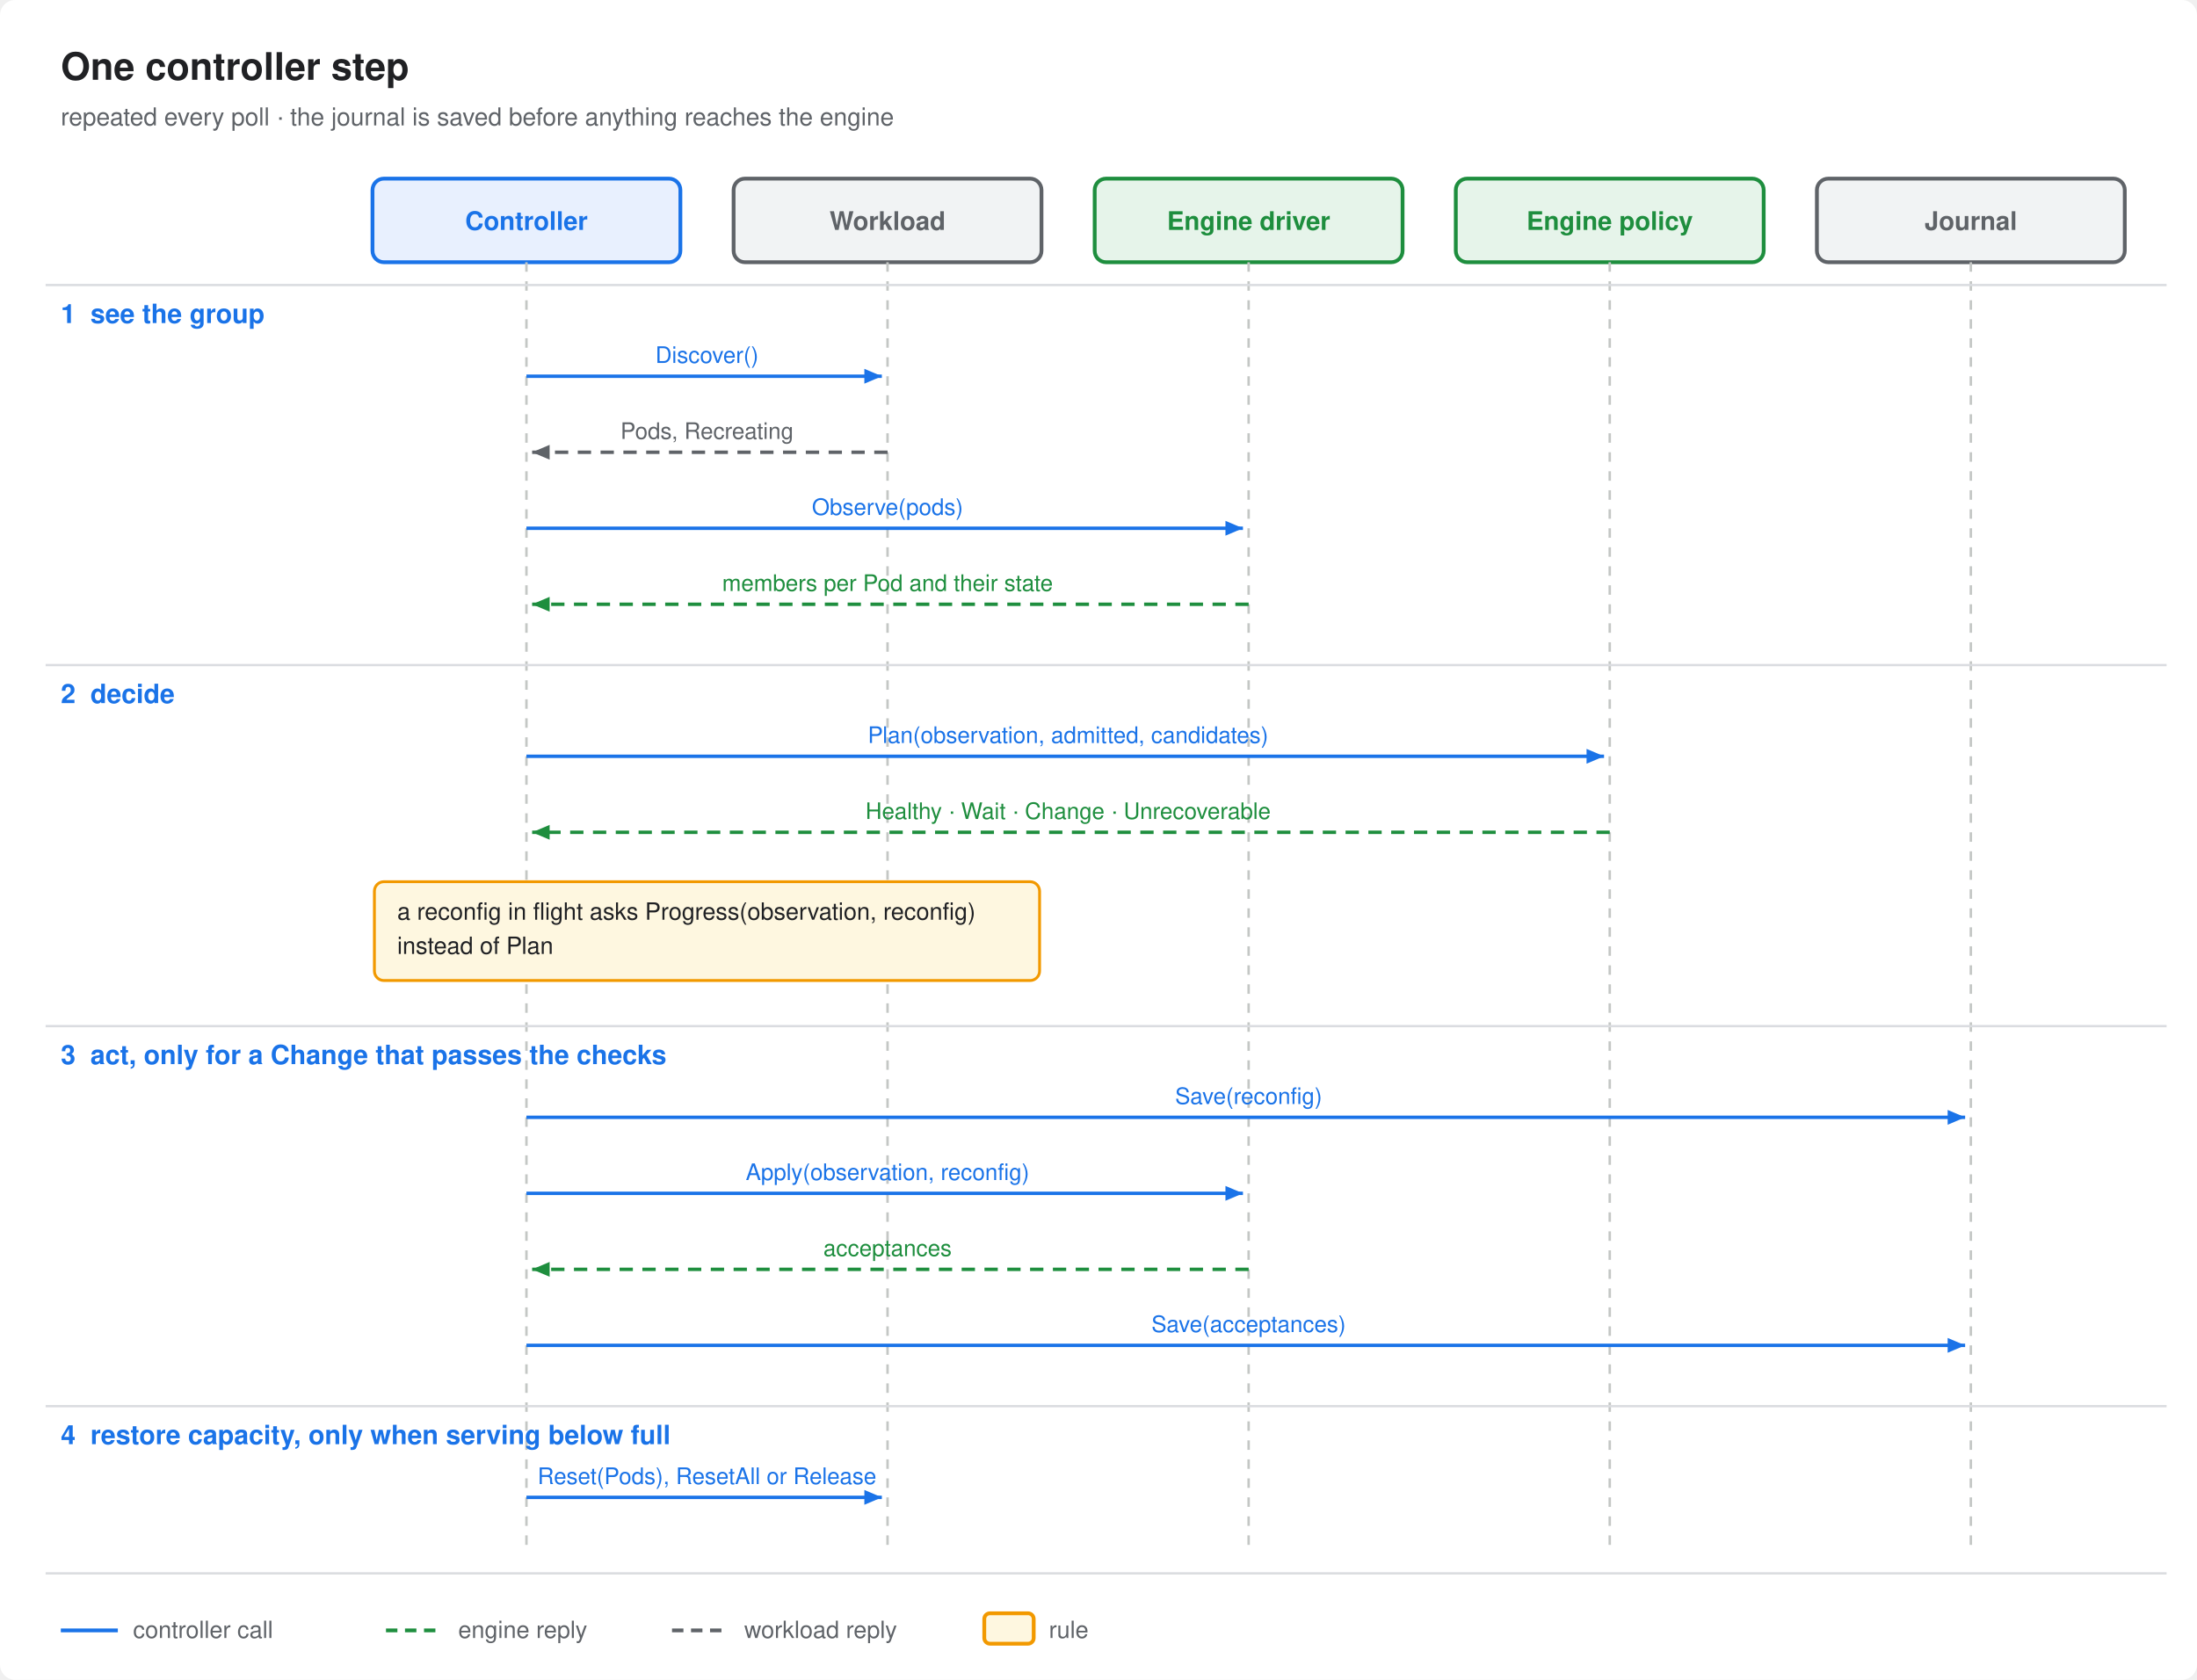
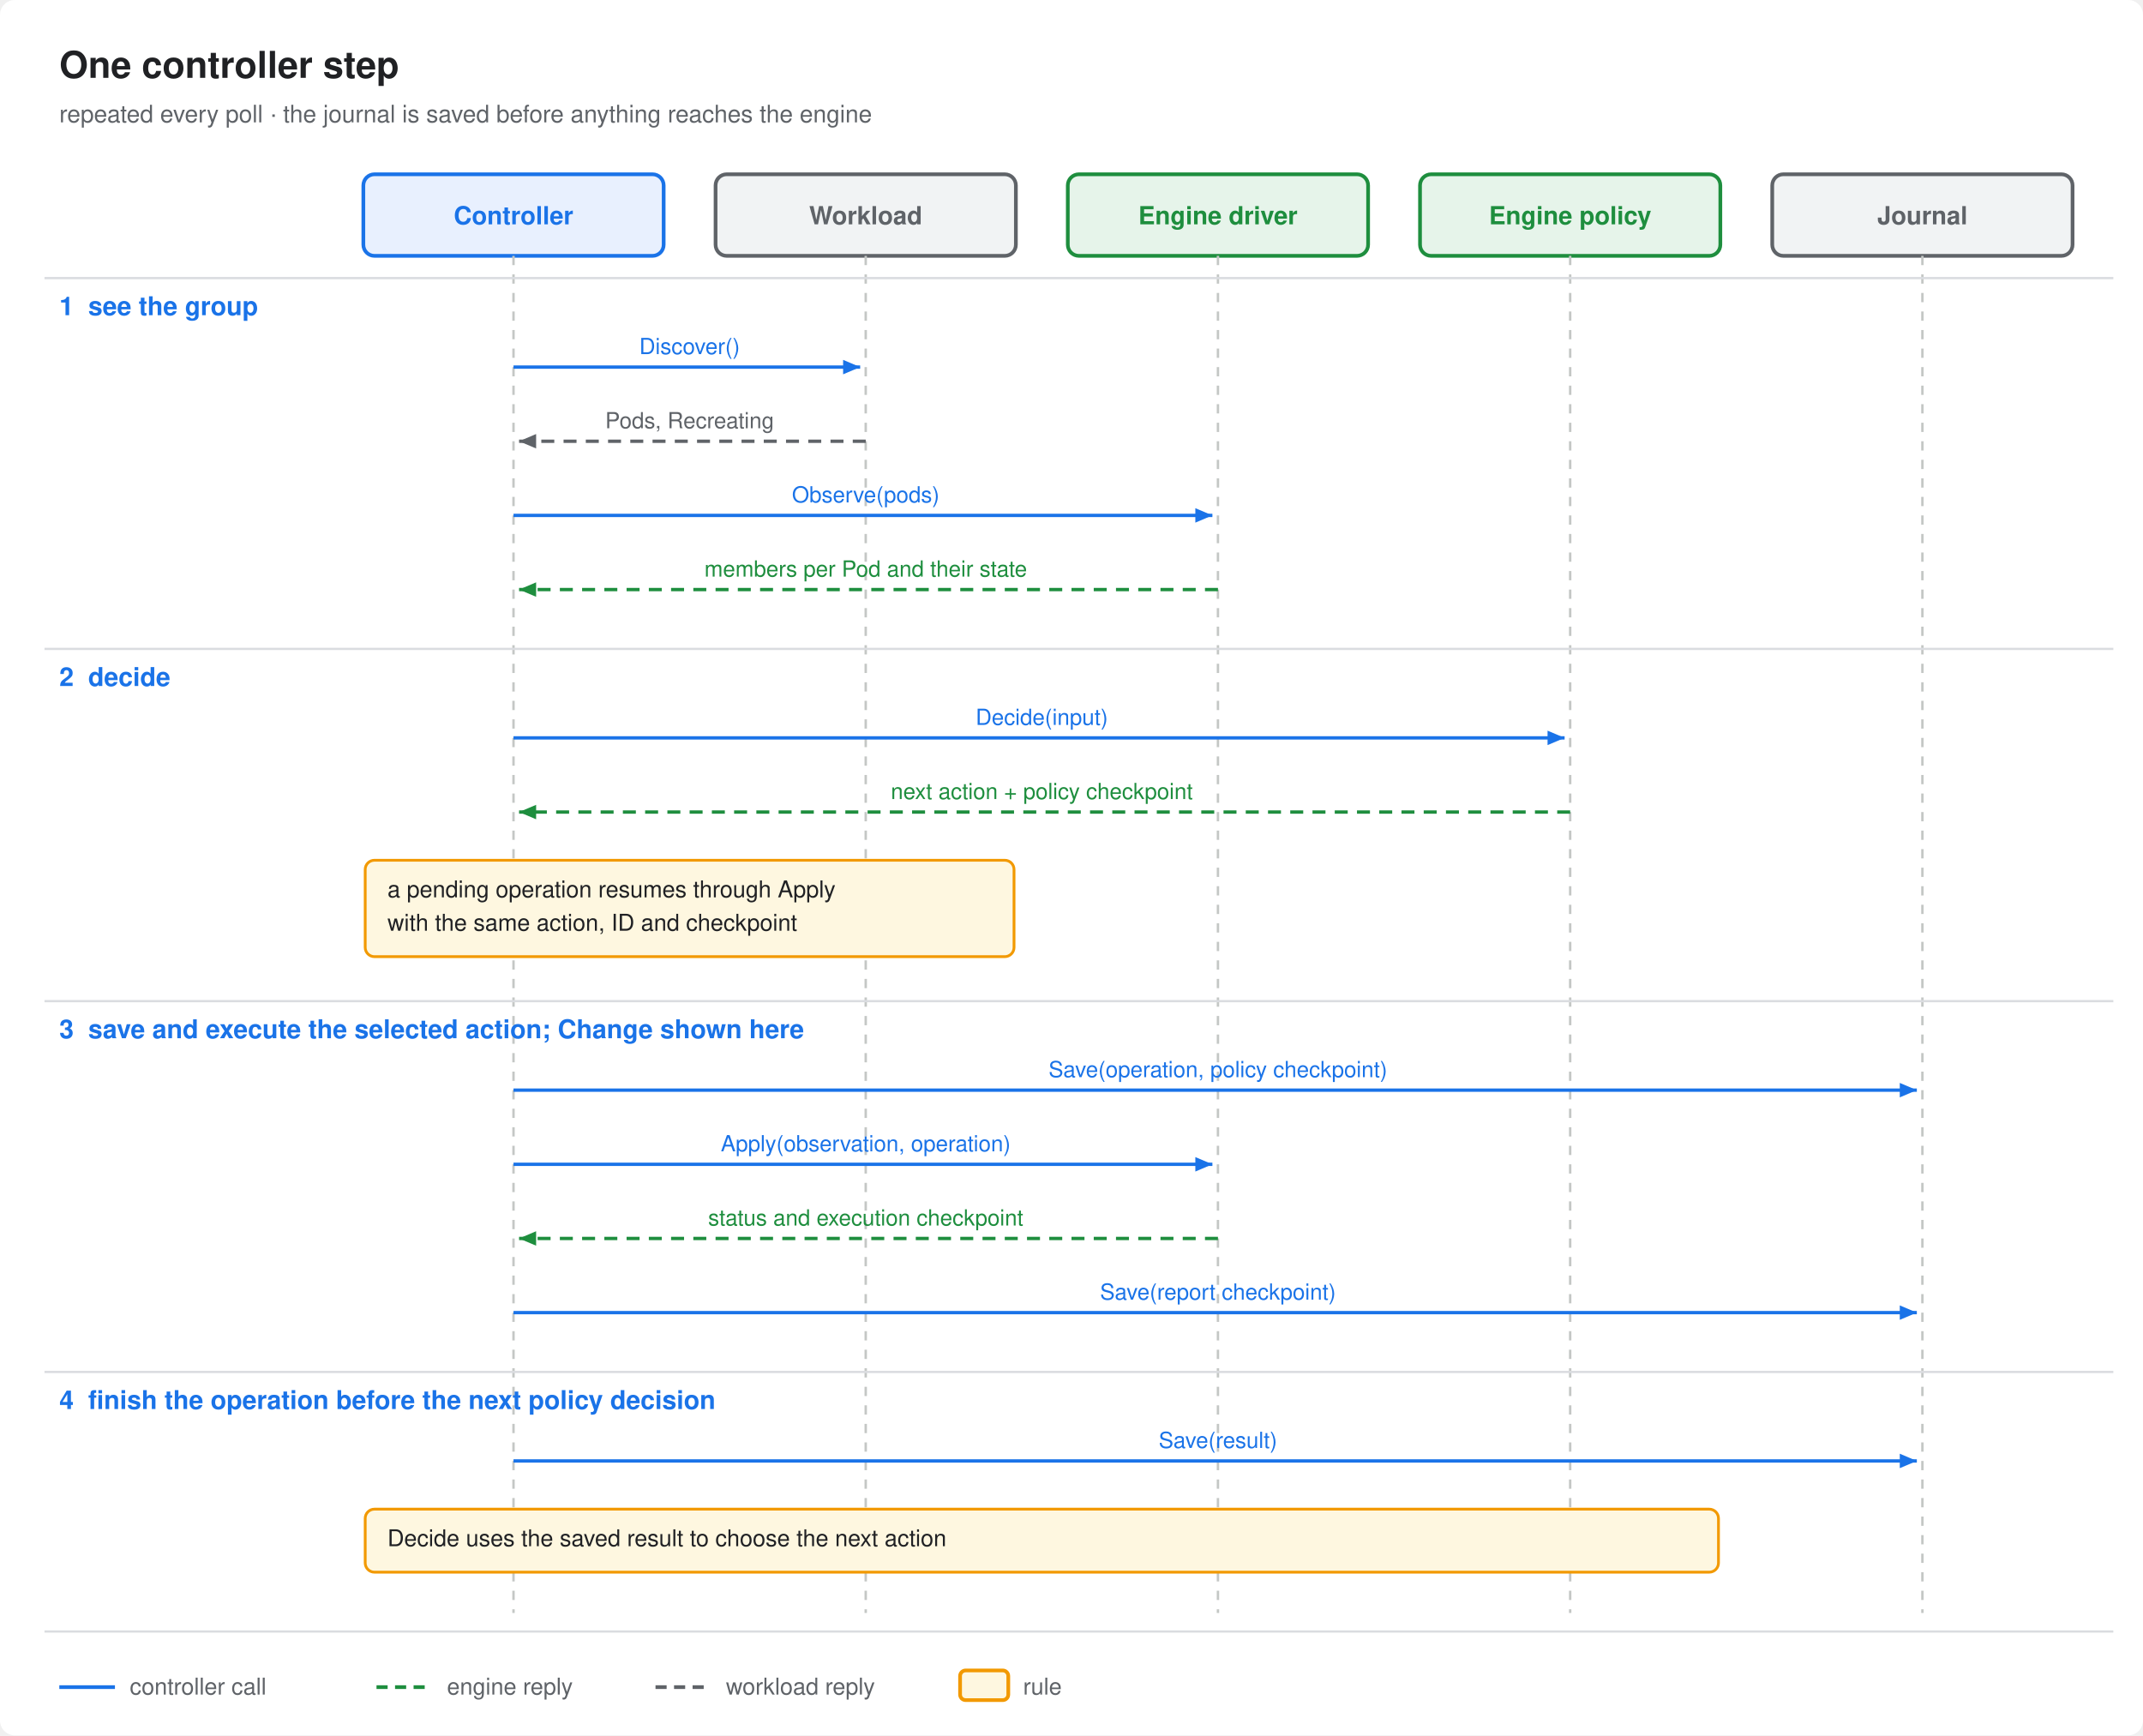
- <svg xmlns="http://www.w3.org/2000/svg" width="1156" height="884" viewBox="0 0 1156 884" font-family="-apple-system, 'Segoe UI', Helvetica, Arial, sans-serif">
+ <svg xmlns="http://www.w3.org/2000/svg" width="1156" height="936" viewBox="0 0 1156 936" font-family="-apple-system, 'Segoe UI', Helvetica, Arial, sans-serif">
  <rect width="100%" height="100%" rx="8" fill="#ffffff" />
  <text x="32.0" y="42.0" font-size="20" fill="#202124" text-anchor="start" font-weight="700" xml:space="preserve">One controller step</text>
  <text x="32.0" y="66.0" font-size="13" fill="#5f6368" text-anchor="start" xml:space="preserve">repeated every poll · the journal is saved before anything reaches the engine</text>
  <rect x="196.0" y="94.0" width="162.0" height="44.0" rx="6" fill="#e8f0fe" stroke="#1a73e8" stroke-width="2" />
  <text x="277.0" y="121.0" font-size="13.5" fill="#1a73e8" text-anchor="middle" font-weight="700" xml:space="preserve">Controller</text>
  <rect x="386.0" y="94.0" width="162.0" height="44.0" rx="6" fill="#f1f3f4" stroke="#5f6368" stroke-width="2" />
  <text x="467.0" y="121.0" font-size="13.5" fill="#5f6368" text-anchor="middle" font-weight="700" xml:space="preserve">Workload</text>
  <rect x="576.0" y="94.0" width="162.0" height="44.0" rx="6" fill="#e6f4ea" stroke="#1e8e3e" stroke-width="2" />
  <text x="657.0" y="121.0" font-size="13.5" fill="#1e8e3e" text-anchor="middle" font-weight="700" xml:space="preserve">Engine driver</text>
  <rect x="766.0" y="94.0" width="162.0" height="44.0" rx="6" fill="#e6f4ea" stroke="#1e8e3e" stroke-width="2" />
  <text x="847.0" y="121.0" font-size="13.5" fill="#1e8e3e" text-anchor="middle" font-weight="700" xml:space="preserve">Engine policy</text>
  <rect x="956.0" y="94.0" width="162.0" height="44.0" rx="6" fill="#f1f3f4" stroke="#5f6368" stroke-width="2" />
  <text x="1037.0" y="121.0" font-size="13.5" fill="#5f6368" text-anchor="middle" font-weight="700" xml:space="preserve">Journal</text>
  <g>
-     <line x1="1037.0" y1="138" x2="1037.0" y2="818.0" stroke="#c4c7c5" stroke-width="1.3" stroke-dasharray="5 5" />
-     <line x1="847.0" y1="138" x2="847.0" y2="818.0" stroke="#c4c7c5" stroke-width="1.3" stroke-dasharray="5 5" />
-     <line x1="657.0" y1="138" x2="657.0" y2="818.0" stroke="#c4c7c5" stroke-width="1.3" stroke-dasharray="5 5" />
-     <line x1="467.0" y1="138" x2="467.0" y2="818.0" stroke="#c4c7c5" stroke-width="1.3" stroke-dasharray="5 5" />
-     <line x1="277.0" y1="138" x2="277.0" y2="818.0" stroke="#c4c7c5" stroke-width="1.3" stroke-dasharray="5 5" />
+     <line x1="1037.0" y1="138" x2="1037.0" y2="870.0" stroke="#c4c7c5" stroke-width="1.3" stroke-dasharray="5 5" />
+     <line x1="847.0" y1="138" x2="847.0" y2="870.0" stroke="#c4c7c5" stroke-width="1.3" stroke-dasharray="5 5" />
+     <line x1="657.0" y1="138" x2="657.0" y2="870.0" stroke="#c4c7c5" stroke-width="1.3" stroke-dasharray="5 5" />
+     <line x1="467.0" y1="138" x2="467.0" y2="870.0" stroke="#c4c7c5" stroke-width="1.3" stroke-dasharray="5 5" />
+     <line x1="277.0" y1="138" x2="277.0" y2="870.0" stroke="#c4c7c5" stroke-width="1.3" stroke-dasharray="5 5" />
    <line x1="24.0" y1="150.0" x2="1140.0" y2="150.0" stroke="#dadce0" stroke-width="1.2" />
    <text x="32.0" y="170.0" font-size="14" fill="#1a73e8" text-anchor="start" font-weight="700" xml:space="preserve">1  see the group</text>
    <path d="M 277.0 198.0 L 464.0 198.0" fill="none" stroke="#1a73e8" stroke-width="1.8" />
    <polygon points="464.0,198.0 454.8,201.9 454.8,194.1" fill="#1a73e8" />
    <text x="372.0" y="191.0" font-size="12" fill="#1a73e8" text-anchor="middle" xml:space="preserve">Discover()</text>
    <path d="M 467.0 238.0 L 280.0 238.0" fill="none" stroke="#5f6368" stroke-width="1.8" stroke-dasharray="7 5" />
    <polygon points="280.0,238.0 289.2,234.1 289.2,241.9" fill="#5f6368" />
    <text x="372.0" y="231.0" font-size="12" fill="#5f6368" text-anchor="middle" xml:space="preserve">Pods, Recreating</text>
    <path d="M 277.0 278.0 L 654.0 278.0" fill="none" stroke="#1a73e8" stroke-width="1.8" />
    <polygon points="654.0,278.0 644.8,281.9 644.8,274.1" fill="#1a73e8" />
    <text x="467.0" y="271.0" font-size="12" fill="#1a73e8" text-anchor="middle" xml:space="preserve">Observe(pods)</text>
    <path d="M 657.0 318.0 L 280.0 318.0" fill="none" stroke="#1e8e3e" stroke-width="1.8" stroke-dasharray="7 5" />
    <polygon points="280.0,318.0 289.2,314.1 289.2,321.9" fill="#1e8e3e" />
    <text x="467.0" y="311.0" font-size="12" fill="#1e8e3e" text-anchor="middle" xml:space="preserve">members per Pod and their state</text>
    <line x1="24.0" y1="350.0" x2="1140.0" y2="350.0" stroke="#dadce0" stroke-width="1.2" />
    <text x="32.0" y="370.0" font-size="14" fill="#1a73e8" text-anchor="start" font-weight="700" xml:space="preserve">2  decide</text>
    <path d="M 277.0 398.0 L 844.0 398.0" fill="none" stroke="#1a73e8" stroke-width="1.8" />
    <polygon points="844.0,398.0 834.8,401.9 834.8,394.1" fill="#1a73e8" />
-     <text x="562.0" y="391.0" font-size="12" fill="#1a73e8" text-anchor="middle" xml:space="preserve">Plan(observation, admitted, candidates)</text>
+     <text x="562.0" y="391.0" font-size="12" fill="#1a73e8" text-anchor="middle" xml:space="preserve">Decide(input)</text>
    <path d="M 847.0 438.0 L 280.0 438.0" fill="none" stroke="#1e8e3e" stroke-width="1.8" stroke-dasharray="7 5" />
    <polygon points="280.0,438.0 289.2,434.1 289.2,441.9" fill="#1e8e3e" />
-     <text x="562.0" y="431.0" font-size="12" fill="#1e8e3e" text-anchor="middle" xml:space="preserve">Healthy · Wait · Change · Unrecoverable</text>
+     <text x="562.0" y="431.0" font-size="12" fill="#1e8e3e" text-anchor="middle" xml:space="preserve">next action + policy checkpoint</text>
    <rect x="197.0" y="464.0" width="350.0" height="52.0" rx="5" fill="#fef7e0" stroke="#f29900" stroke-width="1.5" />
-     <text x="209.0" y="484.0" font-size="12.5" fill="#202124" text-anchor="start" xml:space="preserve">a reconfig in flight asks Progress(observation, reconfig)</text>
-     <text x="209.0" y="502.0" font-size="12.5" fill="#202124" text-anchor="start" xml:space="preserve">instead of Plan</text>
+     <text x="209.0" y="484.0" font-size="12.5" fill="#202124" text-anchor="start" xml:space="preserve">a pending operation resumes through Apply</text>
+     <text x="209.0" y="502.0" font-size="12.5" fill="#202124" text-anchor="start" xml:space="preserve">with the same action, ID and checkpoint</text>
    <line x1="24.0" y1="540.0" x2="1140.0" y2="540.0" stroke="#dadce0" stroke-width="1.2" />
-     <text x="32.0" y="560.0" font-size="14" fill="#1a73e8" text-anchor="start" font-weight="700" xml:space="preserve">3  act, only for a Change that passes the checks</text>
+     <text x="32.0" y="560.0" font-size="14" fill="#1a73e8" text-anchor="start" font-weight="700" xml:space="preserve">3  save and execute the selected action; Change shown here</text>
    <path d="M 277.0 588.0 L 1034.0 588.0" fill="none" stroke="#1a73e8" stroke-width="1.8" />
    <polygon points="1034.0,588.0 1024.8,591.9 1024.8,584.1" fill="#1a73e8" />
-     <text x="657.0" y="581.0" font-size="12" fill="#1a73e8" text-anchor="middle" xml:space="preserve">Save(reconfig)</text>
+     <text x="657.0" y="581.0" font-size="12" fill="#1a73e8" text-anchor="middle" xml:space="preserve">Save(operation, policy checkpoint)</text>
    <path d="M 277.0 628.0 L 654.0 628.0" fill="none" stroke="#1a73e8" stroke-width="1.8" />
    <polygon points="654.0,628.0 644.8,631.9 644.8,624.1" fill="#1a73e8" />
-     <text x="467.0" y="621.0" font-size="12" fill="#1a73e8" text-anchor="middle" xml:space="preserve">Apply(observation, reconfig)</text>
+     <text x="467.0" y="621.0" font-size="12" fill="#1a73e8" text-anchor="middle" xml:space="preserve">Apply(observation, operation)</text>
    <path d="M 657.0 668.0 L 280.0 668.0" fill="none" stroke="#1e8e3e" stroke-width="1.8" stroke-dasharray="7 5" />
    <polygon points="280.0,668.0 289.2,664.1 289.2,671.9" fill="#1e8e3e" />
-     <text x="467.0" y="661.0" font-size="12" fill="#1e8e3e" text-anchor="middle" xml:space="preserve">acceptances</text>
+     <text x="467.0" y="661.0" font-size="12" fill="#1e8e3e" text-anchor="middle" xml:space="preserve">status and execution checkpoint</text>
    <path d="M 277.0 708.0 L 1034.0 708.0" fill="none" stroke="#1a73e8" stroke-width="1.8" />
    <polygon points="1034.0,708.0 1024.8,711.9 1024.8,704.1" fill="#1a73e8" />
-     <text x="657.0" y="701.0" font-size="12" fill="#1a73e8" text-anchor="middle" xml:space="preserve">Save(acceptances)</text>
+     <text x="657.0" y="701.0" font-size="12" fill="#1a73e8" text-anchor="middle" xml:space="preserve">Save(report checkpoint)</text>
    <line x1="24.0" y1="740.0" x2="1140.0" y2="740.0" stroke="#dadce0" stroke-width="1.2" />
-     <text x="32.0" y="760.0" font-size="14" fill="#1a73e8" text-anchor="start" font-weight="700" xml:space="preserve">4  restore capacity, only when serving below full</text>
-     <path d="M 277.0 788.0 L 464.0 788.0" fill="none" stroke="#1a73e8" stroke-width="1.8" />
-     <polygon points="464.0,788.0 454.8,791.9 454.8,784.1" fill="#1a73e8" />
-     <text x="372.0" y="781.0" font-size="12" fill="#1a73e8" text-anchor="middle" xml:space="preserve">Reset(Pods), ResetAll or Release</text>
+     <text x="32.0" y="760.0" font-size="14" fill="#1a73e8" text-anchor="start" font-weight="700" xml:space="preserve">4  finish the operation before the next policy decision</text>
+     <path d="M 277.0 788.0 L 1034.0 788.0" fill="none" stroke="#1a73e8" stroke-width="1.8" />
+     <polygon points="1034.0,788.0 1024.8,791.9 1024.8,784.1" fill="#1a73e8" />
+     <text x="657.0" y="781.0" font-size="12" fill="#1a73e8" text-anchor="middle" xml:space="preserve">Save(result)</text>
+     <rect x="197.0" y="814.0" width="730.0" height="34.0" rx="5" fill="#fef7e0" stroke="#f29900" stroke-width="1.5" />
+     <text x="209.0" y="834.0" font-size="12.5" fill="#202124" text-anchor="start" xml:space="preserve">Decide uses the saved result to choose the next action</text>
  </g>
-   <line x1="24.0" y1="828.0" x2="1140.0" y2="828.0" stroke="#dadce0" stroke-width="1.2" />
-   <line x1="32.0" y1="858.0" x2="62.0" y2="858.0" stroke="#1a73e8" stroke-width="2" />
-   <text x="70.0" y="862.0" font-size="12.5" fill="#5f6368" text-anchor="start" xml:space="preserve">controller call</text>
-   <line x1="203.1" y1="858.0" x2="233.1" y2="858.0" stroke="#1e8e3e" stroke-width="2" stroke-dasharray="6 4" />
-   <text x="241.1" y="862.0" font-size="12.5" fill="#5f6368" text-anchor="start" xml:space="preserve">engine reply</text>
-   <line x1="353.6" y1="858.0" x2="383.6" y2="858.0" stroke="#5f6368" stroke-width="2" stroke-dasharray="6 4" />
-   <text x="391.6" y="862.0" font-size="12.5" fill="#5f6368" text-anchor="start" xml:space="preserve">workload reply</text>
-   <rect x="517.9" y="849.0" width="26.0" height="16.0" rx="3" fill="#fef7e0" stroke="#f29900" stroke-width="2" />
-   <text x="551.9" y="862.0" font-size="12.5" fill="#5f6368" text-anchor="start" xml:space="preserve">rule</text>
+   <line x1="24.0" y1="880.0" x2="1140.0" y2="880.0" stroke="#dadce0" stroke-width="1.2" />
+   <line x1="32.0" y1="910.0" x2="62.0" y2="910.0" stroke="#1a73e8" stroke-width="2" />
+   <text x="70.0" y="914.0" font-size="12.5" fill="#5f6368" text-anchor="start" xml:space="preserve">controller call</text>
+   <line x1="203.1" y1="910.0" x2="233.1" y2="910.0" stroke="#1e8e3e" stroke-width="2" stroke-dasharray="6 4" />
+   <text x="241.1" y="914.0" font-size="12.5" fill="#5f6368" text-anchor="start" xml:space="preserve">engine reply</text>
+   <line x1="353.6" y1="910.0" x2="383.6" y2="910.0" stroke="#5f6368" stroke-width="2" stroke-dasharray="6 4" />
+   <text x="391.6" y="914.0" font-size="12.5" fill="#5f6368" text-anchor="start" xml:space="preserve">workload reply</text>
+   <rect x="517.9" y="901.0" width="26.0" height="16.0" rx="3" fill="#fef7e0" stroke="#f29900" stroke-width="2" />
+   <text x="551.9" y="914.0" font-size="12.5" fill="#5f6368" text-anchor="start" xml:space="preserve">rule</text>
</svg>
